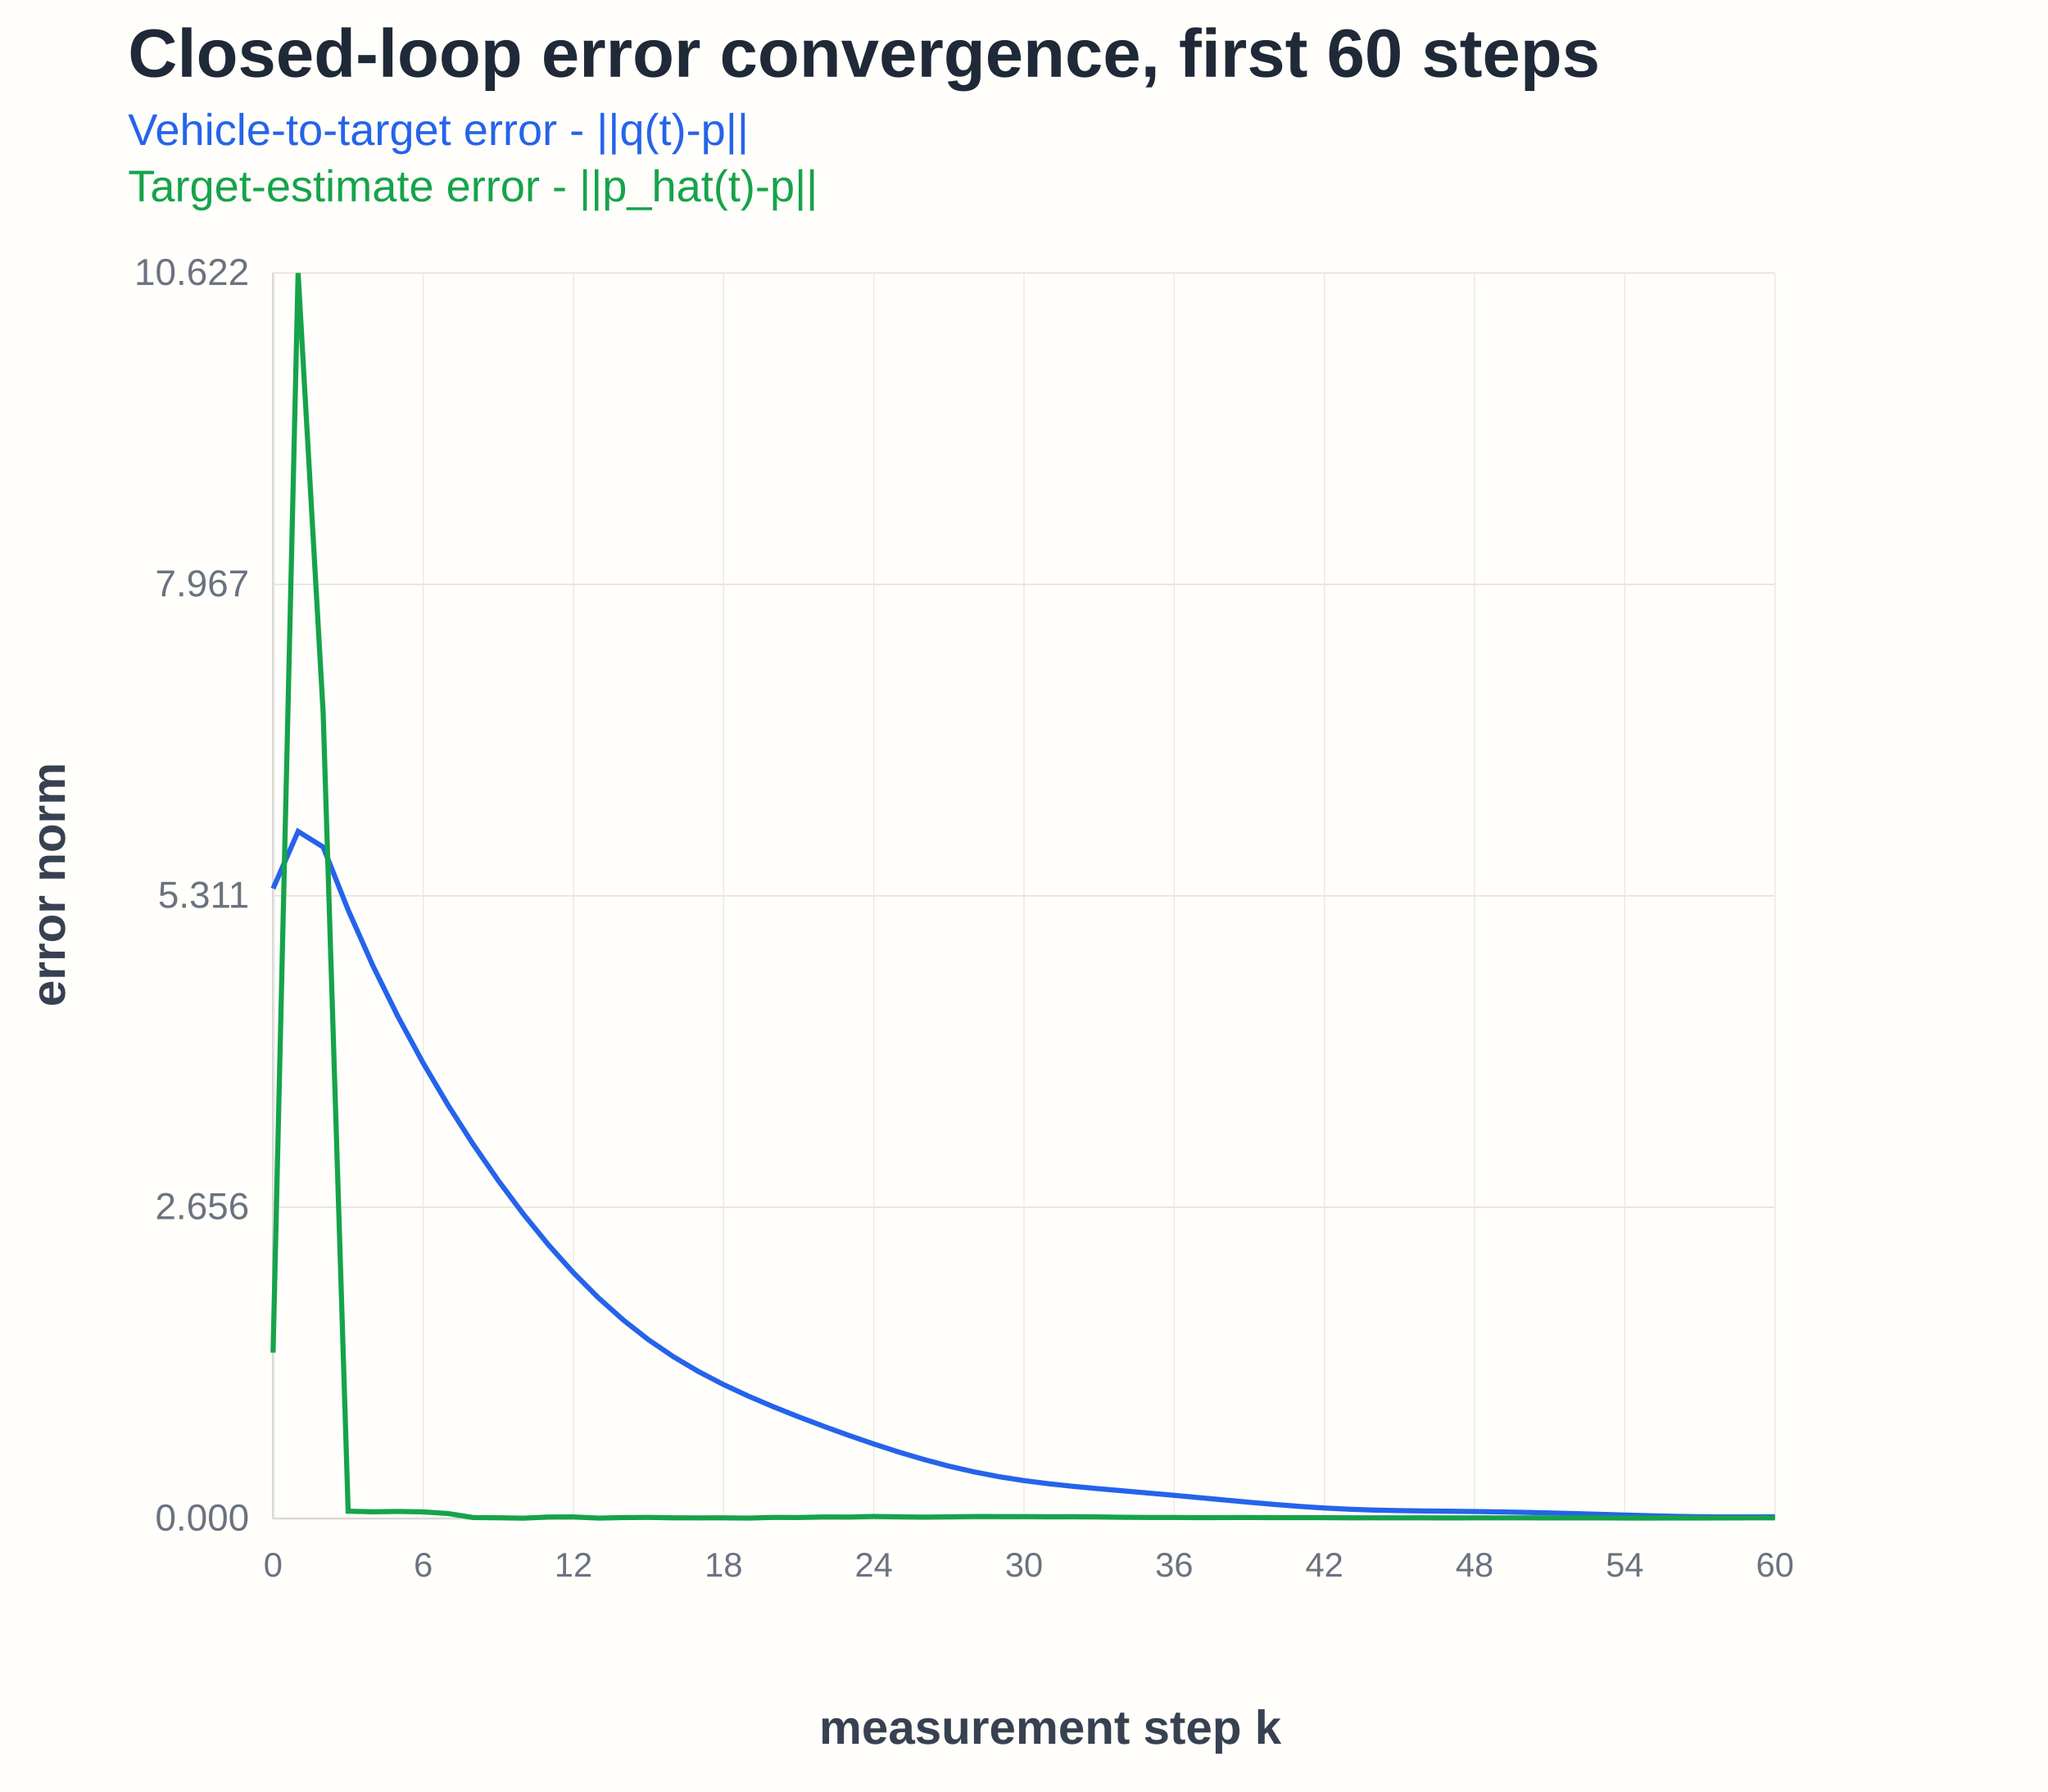
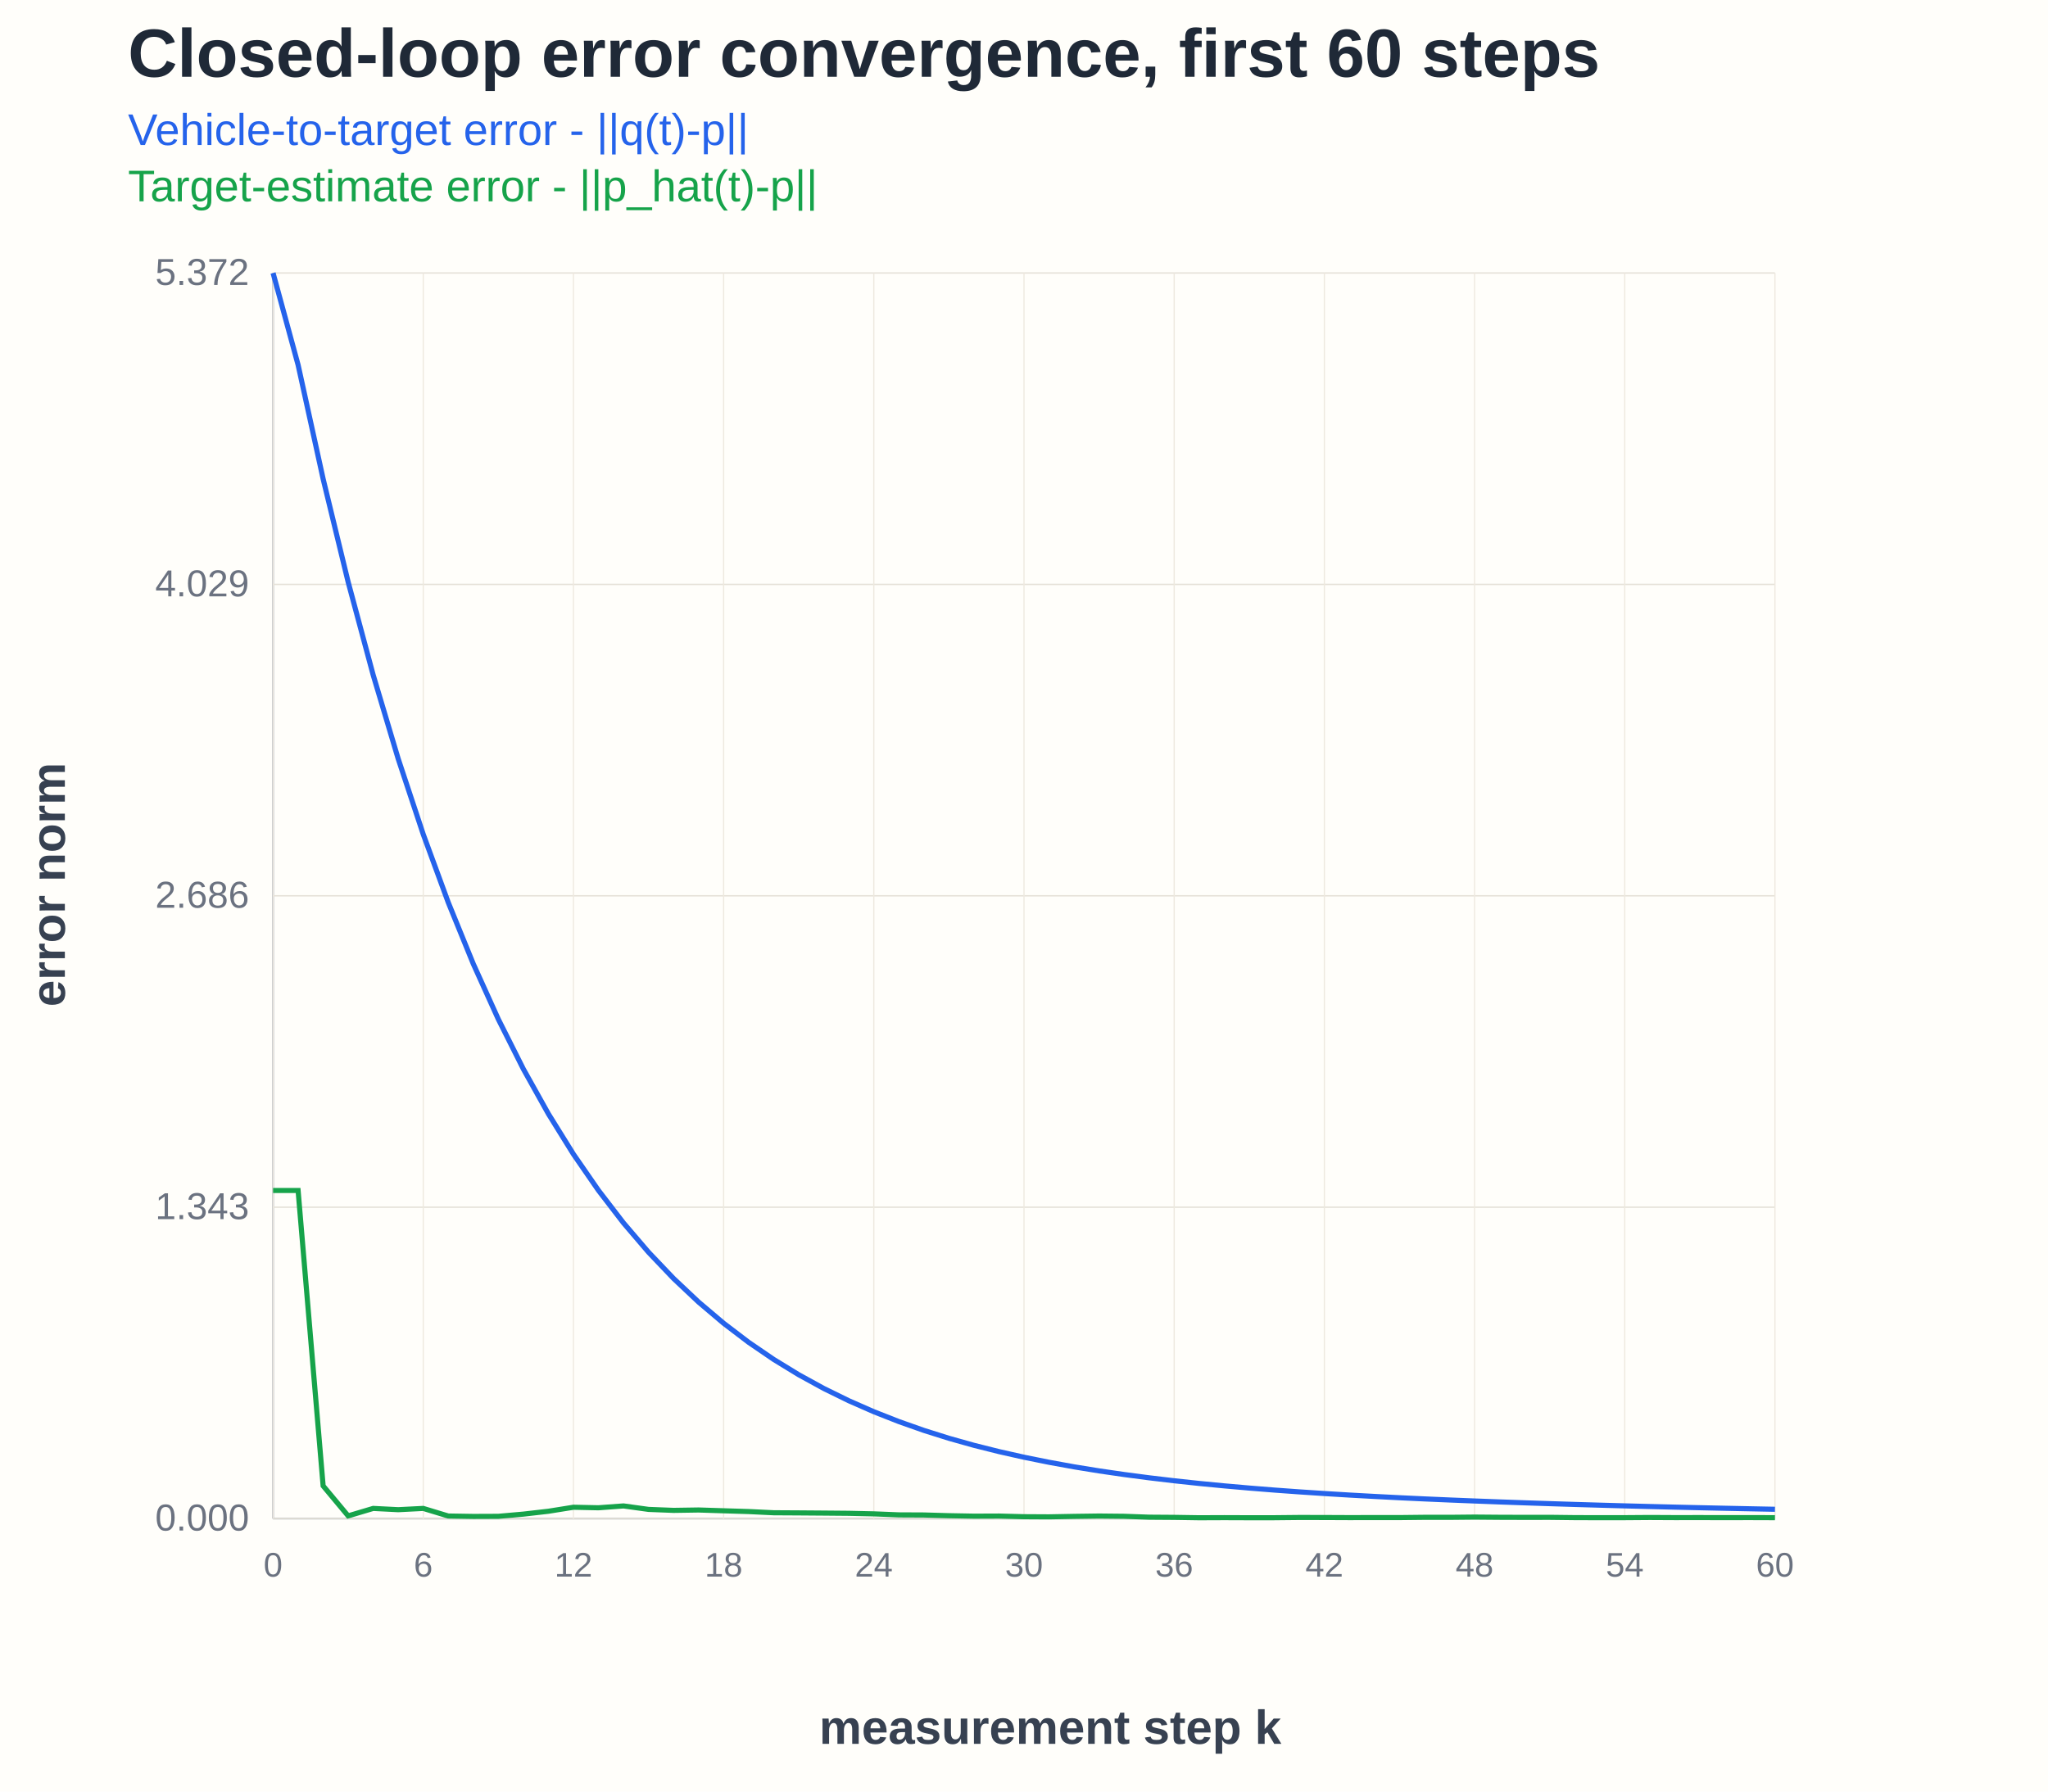
<svg xmlns="http://www.w3.org/2000/svg" width="1200.000" height="1050.000" viewBox="0 0 1200.000 1050.000">
  <rect width="100%" height="100%" fill="#fffefa" />
  <text x="75" y="45" font-family="Arial" font-size="40" font-weight="bold" fill="#1f2937">Closed-loop error convergence, first 60 steps</text>
  <text x="75" y="85" font-family="Arial" font-size="26" fill="#2563eb">Vehicle-to-target error - ||q(t)-p||</text>
  <text x="75" y="118" font-family="Arial" font-size="26" fill="#16a34a">Target-estimate error - ||p_hat(t)-p||</text>
  <line x1="160.000" y1="890.000" x2="1040.000" y2="890.000" stroke="#9ca3af" />
  <line x1="160.000" y1="160.000" x2="160.000" y2="890.000" stroke="#9ca3af" />
  <line x1="160.000" y1="890.000" x2="1040.000" y2="890.000" stroke="#e5e1d8" stroke-width="0.8" />
  <text x="146.000" y="897.000" font-family="Arial" font-size="22" fill="#6b7280" text-anchor="end">0.000</text>
  <line x1="160.000" y1="707.500" x2="1040.000" y2="707.500" stroke="#e5e1d8" stroke-width="0.8" />
-   <text x="146.000" y="714.500" font-family="Arial" font-size="22" fill="#6b7280" text-anchor="end">2.656</text>
+   <text x="146.000" y="714.500" font-family="Arial" font-size="22" fill="#6b7280" text-anchor="end">1.343</text>
  <line x1="160.000" y1="525.000" x2="1040.000" y2="525.000" stroke="#e5e1d8" stroke-width="0.8" />
-   <text x="146.000" y="532.000" font-family="Arial" font-size="22" fill="#6b7280" text-anchor="end">5.311</text>
+   <text x="146.000" y="532.000" font-family="Arial" font-size="22" fill="#6b7280" text-anchor="end">2.686</text>
  <line x1="160.000" y1="342.500" x2="1040.000" y2="342.500" stroke="#e5e1d8" stroke-width="0.8" />
-   <text x="146.000" y="349.500" font-family="Arial" font-size="22" fill="#6b7280" text-anchor="end">7.967</text>
+   <text x="146.000" y="349.500" font-family="Arial" font-size="22" fill="#6b7280" text-anchor="end">4.029</text>
  <line x1="160.000" y1="160.000" x2="1040.000" y2="160.000" stroke="#e5e1d8" stroke-width="0.8" />
-   <text x="146.000" y="167.000" font-family="Arial" font-size="22" fill="#6b7280" text-anchor="end">10.622</text>
+   <text x="146.000" y="167.000" font-family="Arial" font-size="22" fill="#6b7280" text-anchor="end">5.372</text>
  <line x1="160.000" y1="160.000" x2="160.000" y2="890.000" stroke="#eee9df" stroke-width="0.7" />
  <text x="160.000" y="924.000" font-family="Arial" font-size="20" fill="#6b7280" text-anchor="middle">0</text>
  <line x1="248.000" y1="160.000" x2="248.000" y2="890.000" stroke="#eee9df" stroke-width="0.7" />
  <text x="248.000" y="924.000" font-family="Arial" font-size="20" fill="#6b7280" text-anchor="middle">6</text>
  <line x1="336.000" y1="160.000" x2="336.000" y2="890.000" stroke="#eee9df" stroke-width="0.7" />
  <text x="336.000" y="924.000" font-family="Arial" font-size="20" fill="#6b7280" text-anchor="middle">12</text>
  <line x1="424.000" y1="160.000" x2="424.000" y2="890.000" stroke="#eee9df" stroke-width="0.7" />
  <text x="424.000" y="924.000" font-family="Arial" font-size="20" fill="#6b7280" text-anchor="middle">18</text>
  <line x1="512.000" y1="160.000" x2="512.000" y2="890.000" stroke="#eee9df" stroke-width="0.7" />
  <text x="512.000" y="924.000" font-family="Arial" font-size="20" fill="#6b7280" text-anchor="middle">24</text>
  <line x1="600.000" y1="160.000" x2="600.000" y2="890.000" stroke="#eee9df" stroke-width="0.7" />
  <text x="600.000" y="924.000" font-family="Arial" font-size="20" fill="#6b7280" text-anchor="middle">30</text>
  <line x1="688.000" y1="160.000" x2="688.000" y2="890.000" stroke="#eee9df" stroke-width="0.7" />
  <text x="688.000" y="924.000" font-family="Arial" font-size="20" fill="#6b7280" text-anchor="middle">36</text>
  <line x1="776.000" y1="160.000" x2="776.000" y2="890.000" stroke="#eee9df" stroke-width="0.7" />
  <text x="776.000" y="924.000" font-family="Arial" font-size="20" fill="#6b7280" text-anchor="middle">42</text>
  <line x1="864.000" y1="160.000" x2="864.000" y2="890.000" stroke="#eee9df" stroke-width="0.7" />
  <text x="864.000" y="924.000" font-family="Arial" font-size="20" fill="#6b7280" text-anchor="middle">48</text>
  <line x1="952.000" y1="160.000" x2="952.000" y2="890.000" stroke="#eee9df" stroke-width="0.7" />
  <text x="952.000" y="924.000" font-family="Arial" font-size="20" fill="#6b7280" text-anchor="middle">54</text>
  <line x1="1040.000" y1="160.000" x2="1040.000" y2="890.000" stroke="#eee9df" stroke-width="0.7" />
  <text x="1040.000" y="924.000" font-family="Arial" font-size="20" fill="#6b7280" text-anchor="middle">60</text>
  <text x="480.000" y="1022.000" font-family="Arial" font-size="28" font-weight="bold" fill="#374151">measurement step k</text>
  <text x="38" y="590.000" font-family="Arial" font-size="28" font-weight="bold" fill="#374151" transform="rotate(-90 38 590.000)">error norm</text>
-   <polyline fill="none" stroke="#2563eb" stroke-width="3" points="160.000,520.782 174.667,487.287 189.333,496.393 204.000,533.317 218.667,566.377 233.333,596.106 248.000,623.124 262.667,647.907 277.333,670.763 292.000,691.951 306.667,711.551 321.333,729.532 336.000,745.912 350.667,760.650 365.333,773.736 380.000,785.216 394.667,795.192 409.333,803.867 424.000,811.488 438.667,818.295 453.333,824.545 468.000,830.382 482.667,835.928 497.333,841.236 512.000,846.282 526.667,851.017 541.333,855.369 556.000,859.259 570.667,862.624 585.333,865.445 600.000,867.746 614.667,869.613 629.333,871.165 644.000,872.520 658.667,873.799 673.333,875.074 688.000,876.381 702.667,877.727 717.333,879.092 732.000,880.435 746.667,881.704 761.333,882.843 776.000,883.796 790.667,884.522 805.333,885.022 820.000,885.334 834.667,885.531 849.333,885.692 864.000,885.861 878.667,886.076 893.333,886.354 908.000,886.694 922.667,887.078 937.333,887.498 952.000,887.930 966.667,888.332 981.333,888.675 996.000,888.919 1010.667,889.031 1025.333,889.027 1040.000,888.960 " />
-   <polyline fill="none" stroke="#16a34a" stroke-width="3" points="160.000,792.747 174.667,160.000 189.333,417.449 204.000,885.669 218.667,886.014 233.333,885.810 248.000,886.076 262.667,887.051 277.333,889.403 292.000,889.532 306.667,889.761 321.333,889.092 336.000,889.025 350.667,889.711 365.333,889.418 380.000,889.306 394.667,889.561 409.333,889.592 424.000,889.566 438.667,889.715 453.333,889.302 468.000,889.368 482.667,889.037 497.333,889.104 512.000,888.738 526.667,888.974 541.333,889.137 556.000,888.984 570.667,888.789 585.333,888.821 600.000,888.823 614.667,888.934 629.333,888.897 644.000,889.021 658.667,889.233 673.333,889.337 688.000,889.347 702.667,889.456 717.333,889.412 732.000,889.369 746.667,889.462 761.333,889.428 776.000,889.470 790.667,889.560 805.333,889.552 820.000,889.589 834.667,889.578 849.333,889.612 864.000,889.575 878.667,889.583 893.333,889.584 908.000,889.594 922.667,889.605 937.333,889.595 952.000,889.684 966.667,889.688 981.333,889.679 996.000,889.670 1010.667,889.620 1025.333,889.579 1040.000,889.575 " />
+   <polyline fill="none" stroke="#2563eb" stroke-width="3" points="160.000,160.000 174.667,213.866 189.333,280.688 204.000,341.115 218.667,395.629 233.333,444.753 248.000,488.996 262.667,528.937 277.333,564.943 292.000,597.362 306.667,626.552 321.333,652.809 336.000,676.437 350.667,697.655 365.333,716.740 380.000,733.895 394.667,749.285 409.333,763.110 424.000,775.529 438.667,786.699 453.333,796.719 468.000,805.691 482.667,813.735 497.333,820.928 512.000,827.371 526.667,833.139 541.333,838.319 556.000,842.937 570.667,847.057 585.333,850.736 600.000,854.037 614.667,857.000 629.333,859.665 644.000,862.046 658.667,864.175 673.333,866.098 688.000,867.834 702.667,869.407 717.333,870.824 732.000,872.111 746.667,873.285 761.333,874.346 776.000,875.315 790.667,876.210 805.333,877.020 820.000,877.775 834.667,878.466 849.333,879.100 864.000,879.684 878.667,880.237 893.333,880.755 908.000,881.242 922.667,881.705 937.333,882.137 952.000,882.547 966.667,882.929 981.333,883.290 996.000,883.628 1010.667,883.946 1025.333,884.250 1040.000,884.543 " />
+   <polyline fill="none" stroke="#16a34a" stroke-width="3" points="160.000,697.716 174.667,697.716 189.333,870.820 204.000,888.412 218.667,884.040 233.333,884.784 248.000,884.042 262.667,888.494 277.333,888.729 292.000,888.671 306.667,887.380 321.333,885.699 336.000,883.353 350.667,883.661 365.333,882.585 380.000,884.615 394.667,885.186 409.333,884.962 424.000,885.425 438.667,885.875 453.333,886.582 468.000,886.665 482.667,886.776 497.333,886.905 512.000,887.228 526.667,887.818 541.333,887.886 556.000,888.305 570.667,888.578 585.333,888.521 600.000,888.900 614.667,888.981 629.333,888.704 644.000,888.504 658.667,888.655 673.333,889.181 688.000,889.283 702.667,889.510 717.333,889.451 732.000,889.503 746.667,889.493 761.333,889.347 776.000,889.368 790.667,889.432 805.333,889.405 820.000,889.414 834.667,889.251 849.333,889.259 864.000,889.116 878.667,889.236 893.333,889.282 908.000,889.262 922.667,889.437 937.333,889.482 952.000,889.464 966.667,889.357 981.333,889.430 996.000,889.415 1010.667,889.445 1025.333,889.422 1040.000,889.471 " />
</svg>
